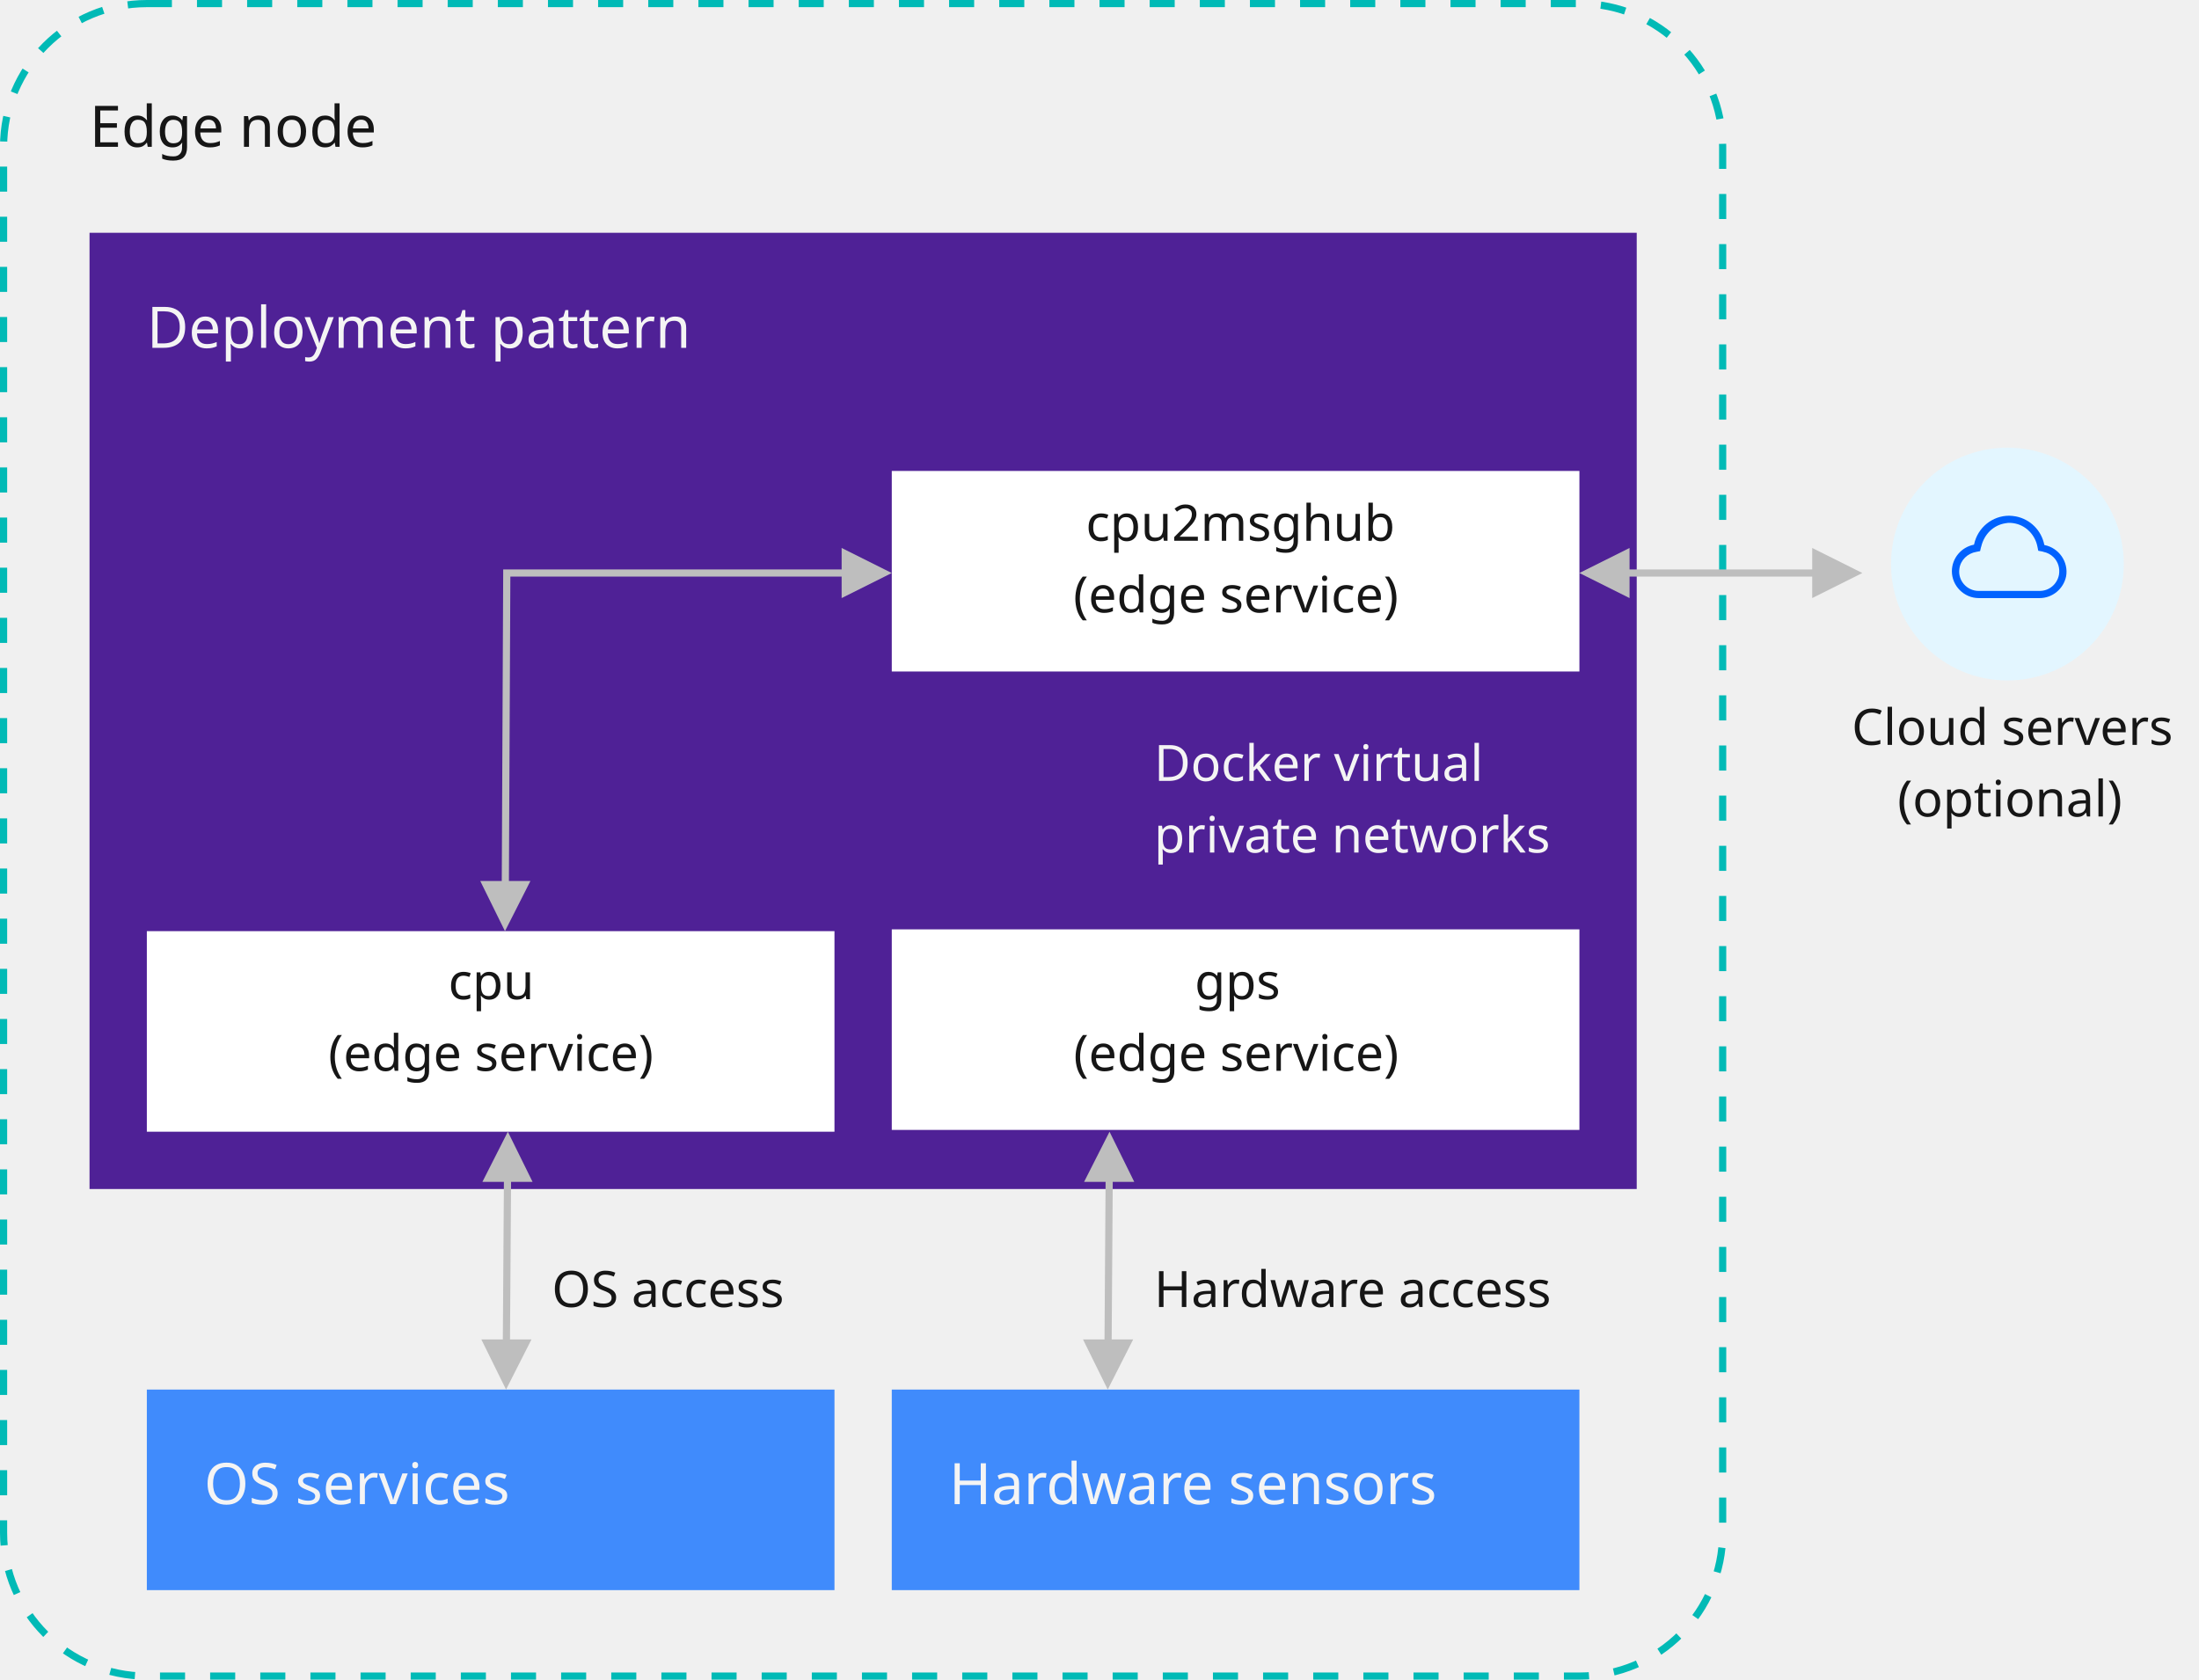
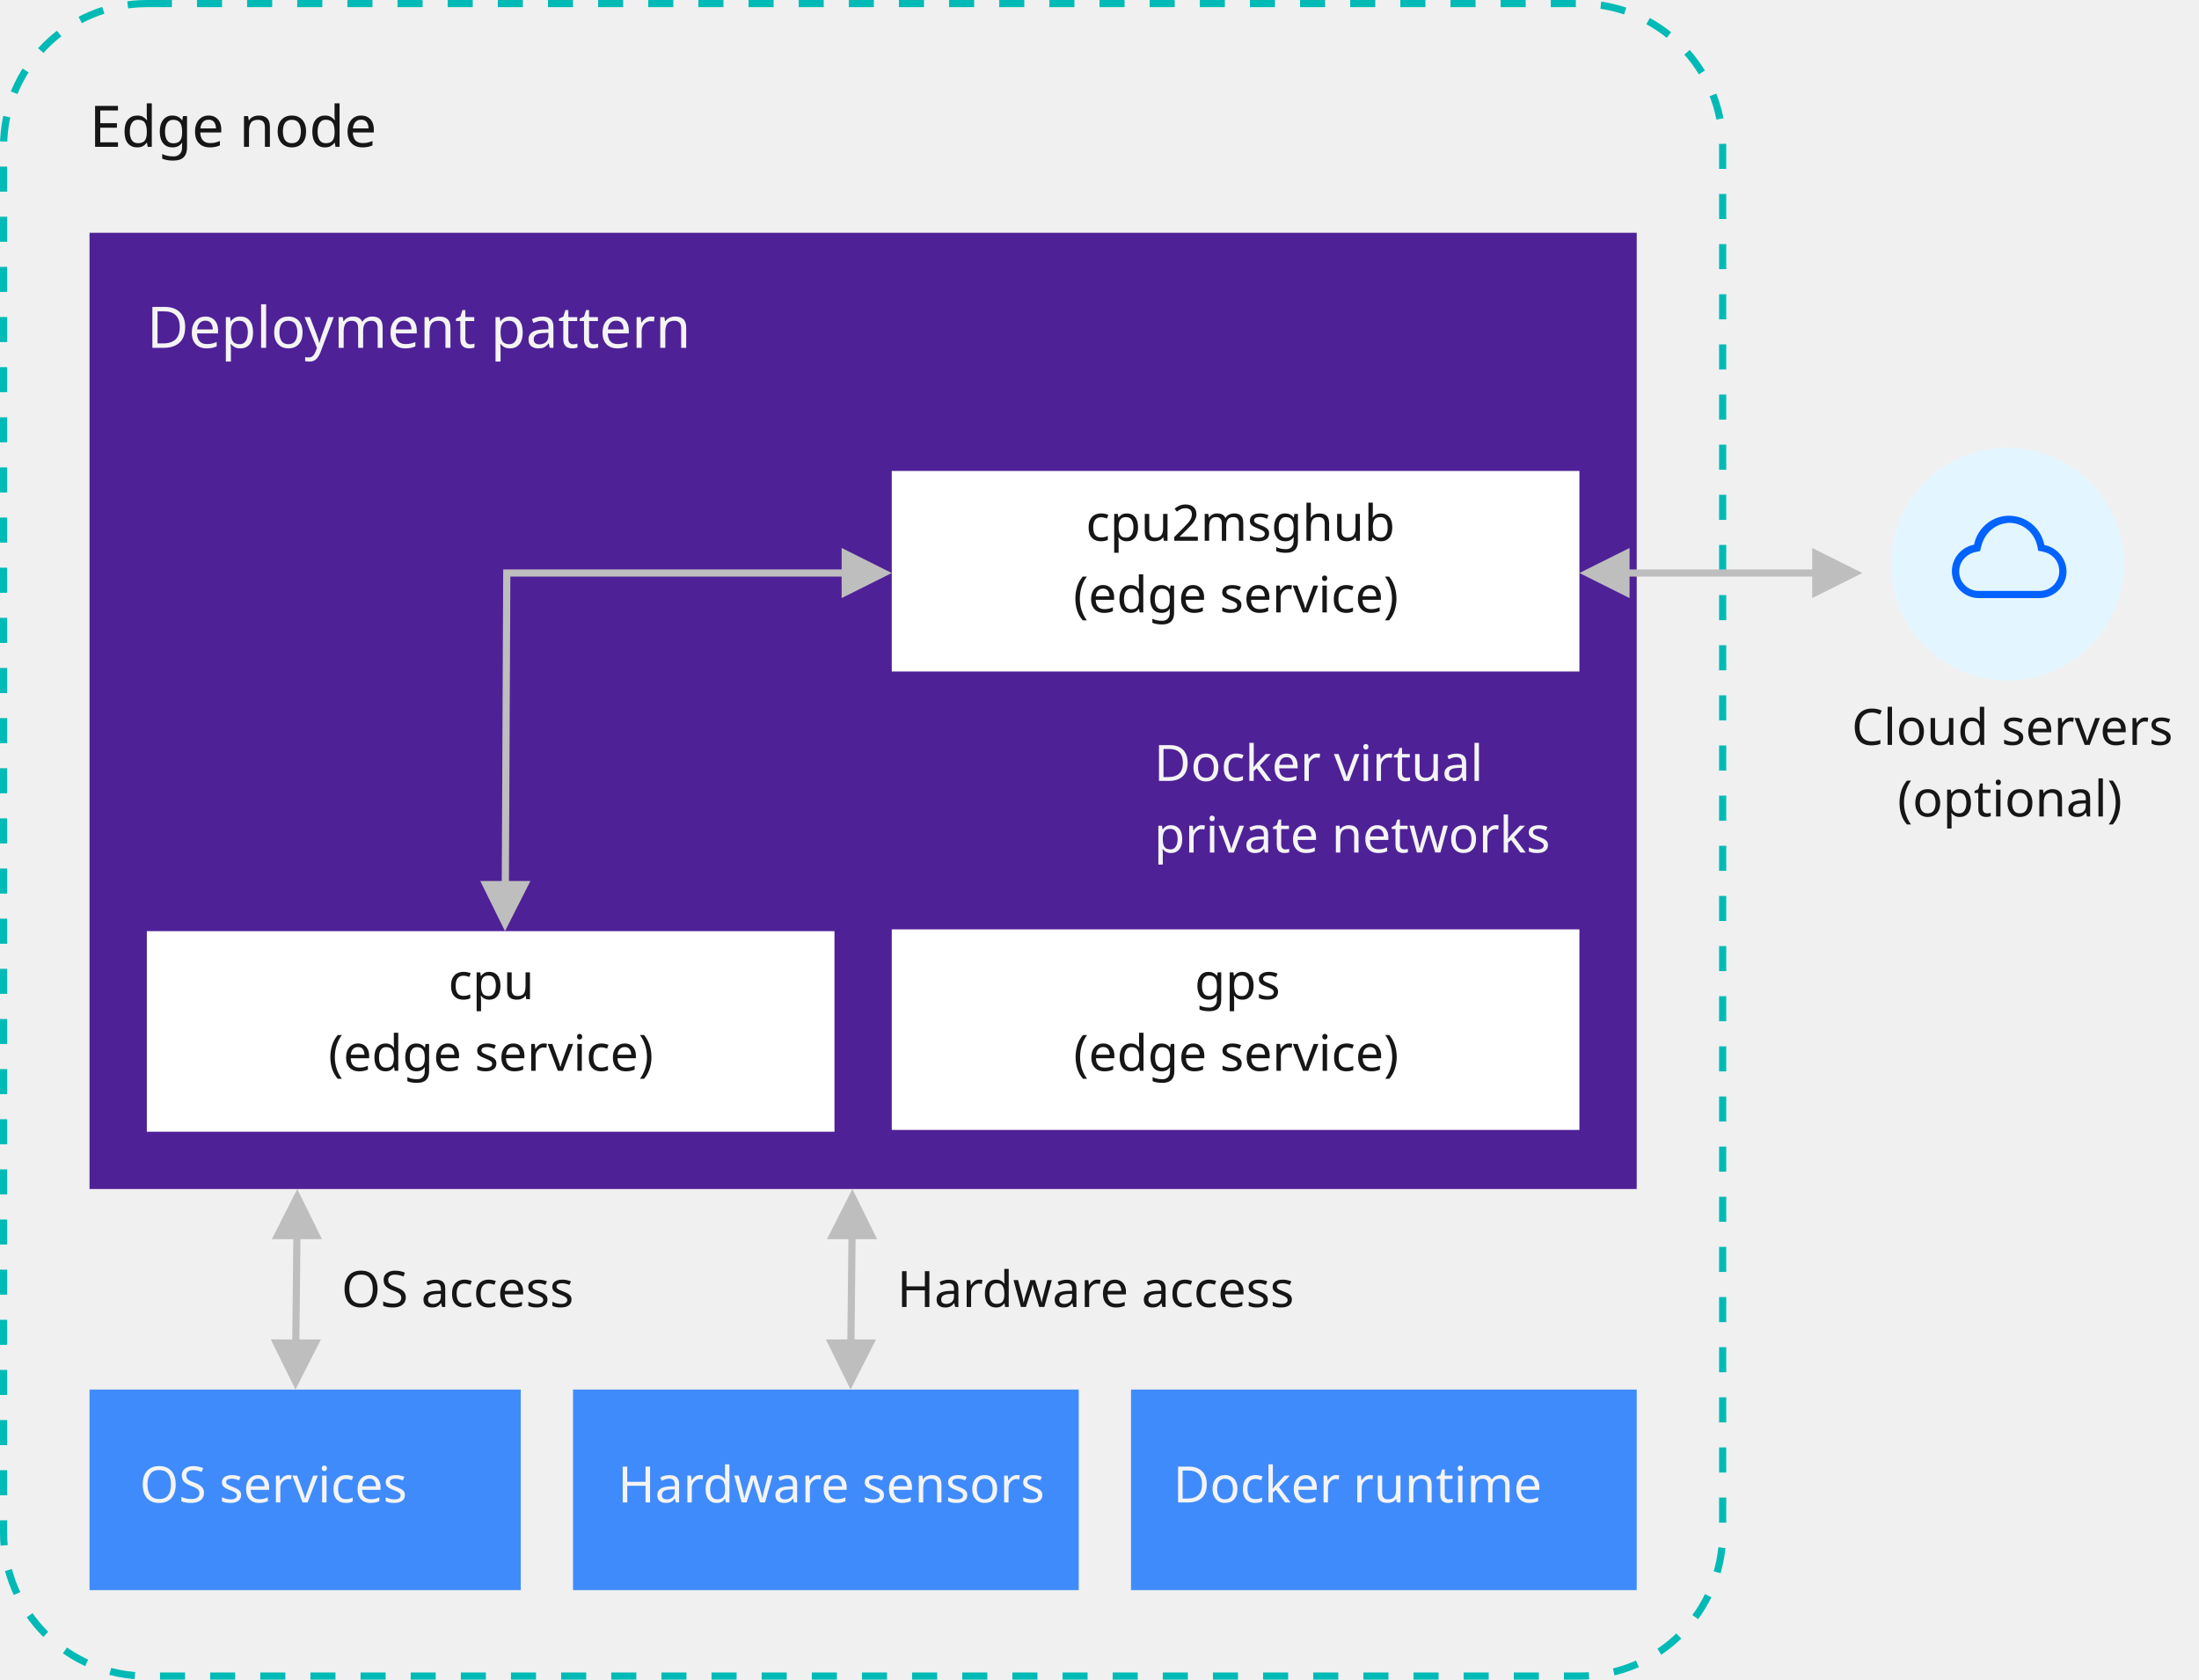
<svg xmlns="http://www.w3.org/2000/svg" version="1.1" id="Layer_1" x="0px" y="0px" viewBox="0 0 614 469" style="enable-background:new 0 0 614 469;" xml:space="preserve">
  <style type="text/css">
- 	.st0{fill:none;stroke:#00BAB6;stroke-width:2;stroke-dasharray:7;}
- 	.st1{fill-rule:evenodd;clip-rule:evenodd;fill:#4F2196;}
- 	.st2{fill-rule:evenodd;clip-rule:evenodd;fill:#FFFFFF;}
- 	.st3{fill:#BEBEBE;}
- 	.st4{fill-rule:evenodd;clip-rule:evenodd;fill:#408BFC;}
+ 	.st0{fill-rule:evenodd;clip-rule:evenodd;fill:#408BFC;}
+ 	.st1{fill:none;stroke:#00BAB6;stroke-width:2;stroke-dasharray:7;}
+ 	.st2{fill-rule:evenodd;clip-rule:evenodd;fill:#4F2196;}
+ 	.st3{fill-rule:evenodd;clip-rule:evenodd;fill:#FFFFFF;}
+ 	.st4{fill:#BEBEBE;}
	.st5{fill-rule:evenodd;clip-rule:evenodd;fill:#E3F6FF;}
	.st6{fill-rule:evenodd;clip-rule:evenodd;fill:#0062FF;}
	.st7{fill-rule:evenodd;clip-rule:evenodd;fill:none;}
	.st8{fill:#161616;}
	.st9{font-family:'IBMPlexSans';}
	.st10{font-size:14px;}
	.st11{fill:#F4F4F4;}
	.st12{font-family:'IBMPlexSans-Medium';}
	.st13{font-size:16px;}
</style>
-   <path id="Rectangle" class="st0" d="M41,1h400c22.1,0,40,17.9,40,40v387c0,22.1-17.9,40-40,40H41c-22.1,0-40-17.9-40-40V41  C1,18.9,18.9,1,41,1z" />
-   <rect id="Rectangle-Copy-14" x="25" y="65" class="st1" width="432" height="267" />
-   <rect id="Rectangle-Copy-16" x="249" y="131.5" class="st2" width="192" height="56" />
-   <rect id="Rectangle-Copy-53" x="41" y="260" class="st2" width="192" height="56" />
-   <rect id="Rectangle-Copy-44" x="249" y="259.5" class="st2" width="192" height="56" />
-   <path id="Line-11-Copy-7" class="st3" d="M309.8,316l6.9,14l-6,0l-0.3,44l6,0l-7.1,14l-6.9-14l6,0l0.3-44l-6,0L309.8,316z" />
-   <path id="Line-11-Copy-8" class="st3" d="M141.8,316l6.9,14l-6,0l-0.3,44l6,0l-7.1,14l-6.9-14l6,0l0.3-44l-6,0L141.8,316z" />
-   <path id="Line-11-Copy-6" class="st3" d="M235,153l14,7l-14,7v-6h-92.5l-0.4,85l6,0l-7.1,14l-6.9-14l6,0l0.4-86l0-1H235V153z" />
-   <path id="Line-11-Copy-9" class="st3" d="M506,153l14,7l-14,7v-6h-51v6l-14-7l14-7v6h51V153z" />
-   <rect id="Rectangle-Copy-14_1_" x="249" y="388" class="st4" width="192" height="56" />
-   <rect id="Rectangle-Copy-54" x="41" y="388" class="st4" width="192" height="56" />
+   <g>
+     <rect id="Rectangle-Copy-14_1_" x="160" y="388" class="st0" width="141.2" height="56" />
+     <rect id="Rectangle-Copy-54" x="25" y="388" class="st0" width="120.4" height="56" />
+     <rect id="Rectangle-Copy-14_2_" x="315.8" y="388" class="st0" width="141.2" height="56" />
+   </g>
+   <path id="Rectangle" class="st1" d="M41,1h400c22.1,0,40,17.9,40,40v387c0,22.1-17.9,40-40,40H41c-22.1,0-40-17.9-40-40V41  C1,18.9,18.9,1,41,1z" />
+   <rect id="Rectangle-Copy-14" x="25" y="65" class="st2" width="432" height="267" />
+   <rect id="Rectangle-Copy-16" x="249" y="131.5" class="st3" width="192" height="56" />
+   <rect id="Rectangle-Copy-53" x="41" y="260" class="st3" width="192" height="56" />
+   <rect id="Rectangle-Copy-44" x="249" y="259.5" class="st3" width="192" height="56" />
+   <path id="Line-11-Copy-7" class="st4" d="M238,332l6.9,14l-6,0l-0.3,28l6,0l-7.1,14l-6.9-14l6,0l0.3-28l-6,0L238,332z" />
+   <path id="Line-11-Copy-8" class="st4" d="M83,332l6.9,14l-6,0l-0.3,28l6,0l-7.1,14l-6.9-14l6,0l0.3-28l-6,0L83,332z" />
+   <path id="Line-11-Copy-6" class="st4" d="M235,153l14,7l-14,7v-6h-92.5l-0.4,85l6,0l-7.1,14l-6.9-14l6,0l0.4-86l0-1H235V153z" />
+   <path id="Line-11-Copy-9" class="st4" d="M506,153l14,7l-14,7v-6h-51v6l-14-7l14-7v6h51V153z" />
  <circle id="Oval" class="st5" cx="560.5" cy="157.5" r="32.5" />
  <path id="Shape" class="st6" d="M569.5,167h-17c-4.1,0-7.5-3.4-7.5-7.5c0-3.6,2.6-6.7,6.1-7.4c0,0,0.1,0,0.1-0.1c1-4.7,5.1-8,9.8-8  c0.6,0,1.3,0.1,1.9,0.2c4,0.8,7.1,3.9,7.9,7.9c0,0,0,0.1,0.1,0.1c4,0.8,6.7,4.7,6,8.7C576.2,164.4,573.1,167,569.5,167z M552.5,165  h17c2.7,0,4.9-1.9,5.4-4.5c0.3-1.8-0.2-3.6-1.5-4.9c-0.8-0.8-1.8-1.3-2.8-1.5l-0.3-0.1l-1.1-0.2c0,0-0.1,0-0.1-0.1l0,0l-0.2-1  c-0.6-3.2-3-5.8-6.1-6.5c-0.9-0.2-1.9-0.3-2.8-0.1c-3.4,0.5-6,3.1-6.8,6.5l-0.1,0.3l-0.2,0.9c0,0,0,0.1-0.1,0.1l0,0l-1,0.2  c-2.4,0.4-4.4,2.3-4.7,4.7C546.6,162.1,549.2,165,552.5,165z" />
  <rect x="508.6" y="197.6" class="st7" width="104.5" height="39.6" />
  <text transform="matrix(1 0 0 1 517.0179 207.9835)">
    <tspan x="0" y="0" class="st8 st9 st10">Cloud servers </tspan>
    <tspan x="12.8" y="20" class="st8 st9 st10">(optional)</tspan>
  </text>
-   <rect x="322.2" y="354.6" class="st7" width="142.9" height="13.9" />
-   <text transform="matrix(1 0 0 1 322.2505 364.9432)" class="st8 st9 st10">Hardware access</text>
+   <rect x="250.5" y="354.6" class="st7" width="142.9" height="13.9" />
+   <text transform="matrix(1 0 0 1 250.4992 364.9432)" class="st8 st9 st10">Hardware access</text>
  <rect x="322.2" y="207.7" class="st7" width="114.3" height="40.8" />
  <text transform="matrix(1 0 0 1 322.25 218.051)">
    <tspan x="0" y="0" class="st11 st9 st10">Docker virtual </tspan>
    <tspan x="0" y="20" class="st11 st9 st10">private networks</tspan>
  </text>
-   <rect x="154.1" y="354.6" class="st7" width="142.9" height="13.9" />
-   <text transform="matrix(1 0 0 1 154.0701 364.9432)" class="st8 st9 st10">OS access</text>
+   <rect x="95.3" y="354.6" class="st7" width="77.2" height="13.9" />
+   <text transform="matrix(1 0 0 1 95.3404 364.9427)" class="st8 st9 st10">OS access</text>
  <rect x="248.9" y="140.6" class="st7" width="192" height="39.6" />
  <text transform="matrix(1 0 0 1 303.1973 150.9972)">
    <tspan x="0" y="0" class="st8 st9 st10">cpu2msghub</tspan>
    <tspan x="-3.5" y="20" class="st8 st9 st10">(edge service)</tspan>
  </text>
  <rect x="248.9" y="268.6" class="st7" width="192" height="39.6" />
  <text transform="matrix(1 0 0 1 333.5671 279.0005)">
    <tspan x="0" y="0" class="st8 st9 st10">gps</tspan>
    <tspan x="-33.8" y="20" class="st8 st9 st10">(edge service)</tspan>
  </text>
  <rect x="40.9" y="268.6" class="st7" width="192" height="39.6" />
  <text transform="matrix(1 0 0 1 125.1779 279.0005)">
    <tspan x="0" y="0" class="st8 st9 st10">cpu</tspan>
    <tspan x="-33.5" y="20" class="st8 st9 st10">(edge service)</tspan>
  </text>
-   <rect x="265" y="408.2" class="st7" width="161" height="15.6" />
-   <text transform="matrix(1 0 0 1 265.0002 419.9979)" class="st11 st12 st13">Hardware sensors</text>
-   <rect x="57" y="408.2" class="st7" width="161" height="15.6" />
-   <text transform="matrix(1 0 0 1 56.9915 419.9979)" class="st11 st12 st13">OS services</text>
+   <rect x="172.5" y="409.2" class="st7" width="128.7" height="15.6" />
+   <text transform="matrix(1 0 0 1 172.5158 419.5187)" class="st11 st12 st10">Hardware sensors</text>
+   <rect x="327.6" y="409.2" class="st7" width="111" height="15.6" />
+   <text transform="matrix(1 0 0 1 327.5885 419.5187)" class="st11 st12 st10">Docker runtime</text>
+   <rect x="39" y="409.2" class="st7" width="91.7" height="15.6" />
+   <text transform="matrix(1 0 0 1 38.9894 419.5187)" class="st11 st12 st10">OS services</text>
  <rect x="41" y="85.3" class="st7" width="236.1" height="15.6" />
  <text transform="matrix(1 0 0 1 41.0002 97.1207)" class="st11 st12 st13">Deployment pattern</text>
  <rect x="25" y="29.2" class="st7" width="236.1" height="15.6" />
  <text transform="matrix(1 0 0 1 25.0038 40.9981)" class="st8 st12 st13">Edge node</text>
</svg>
